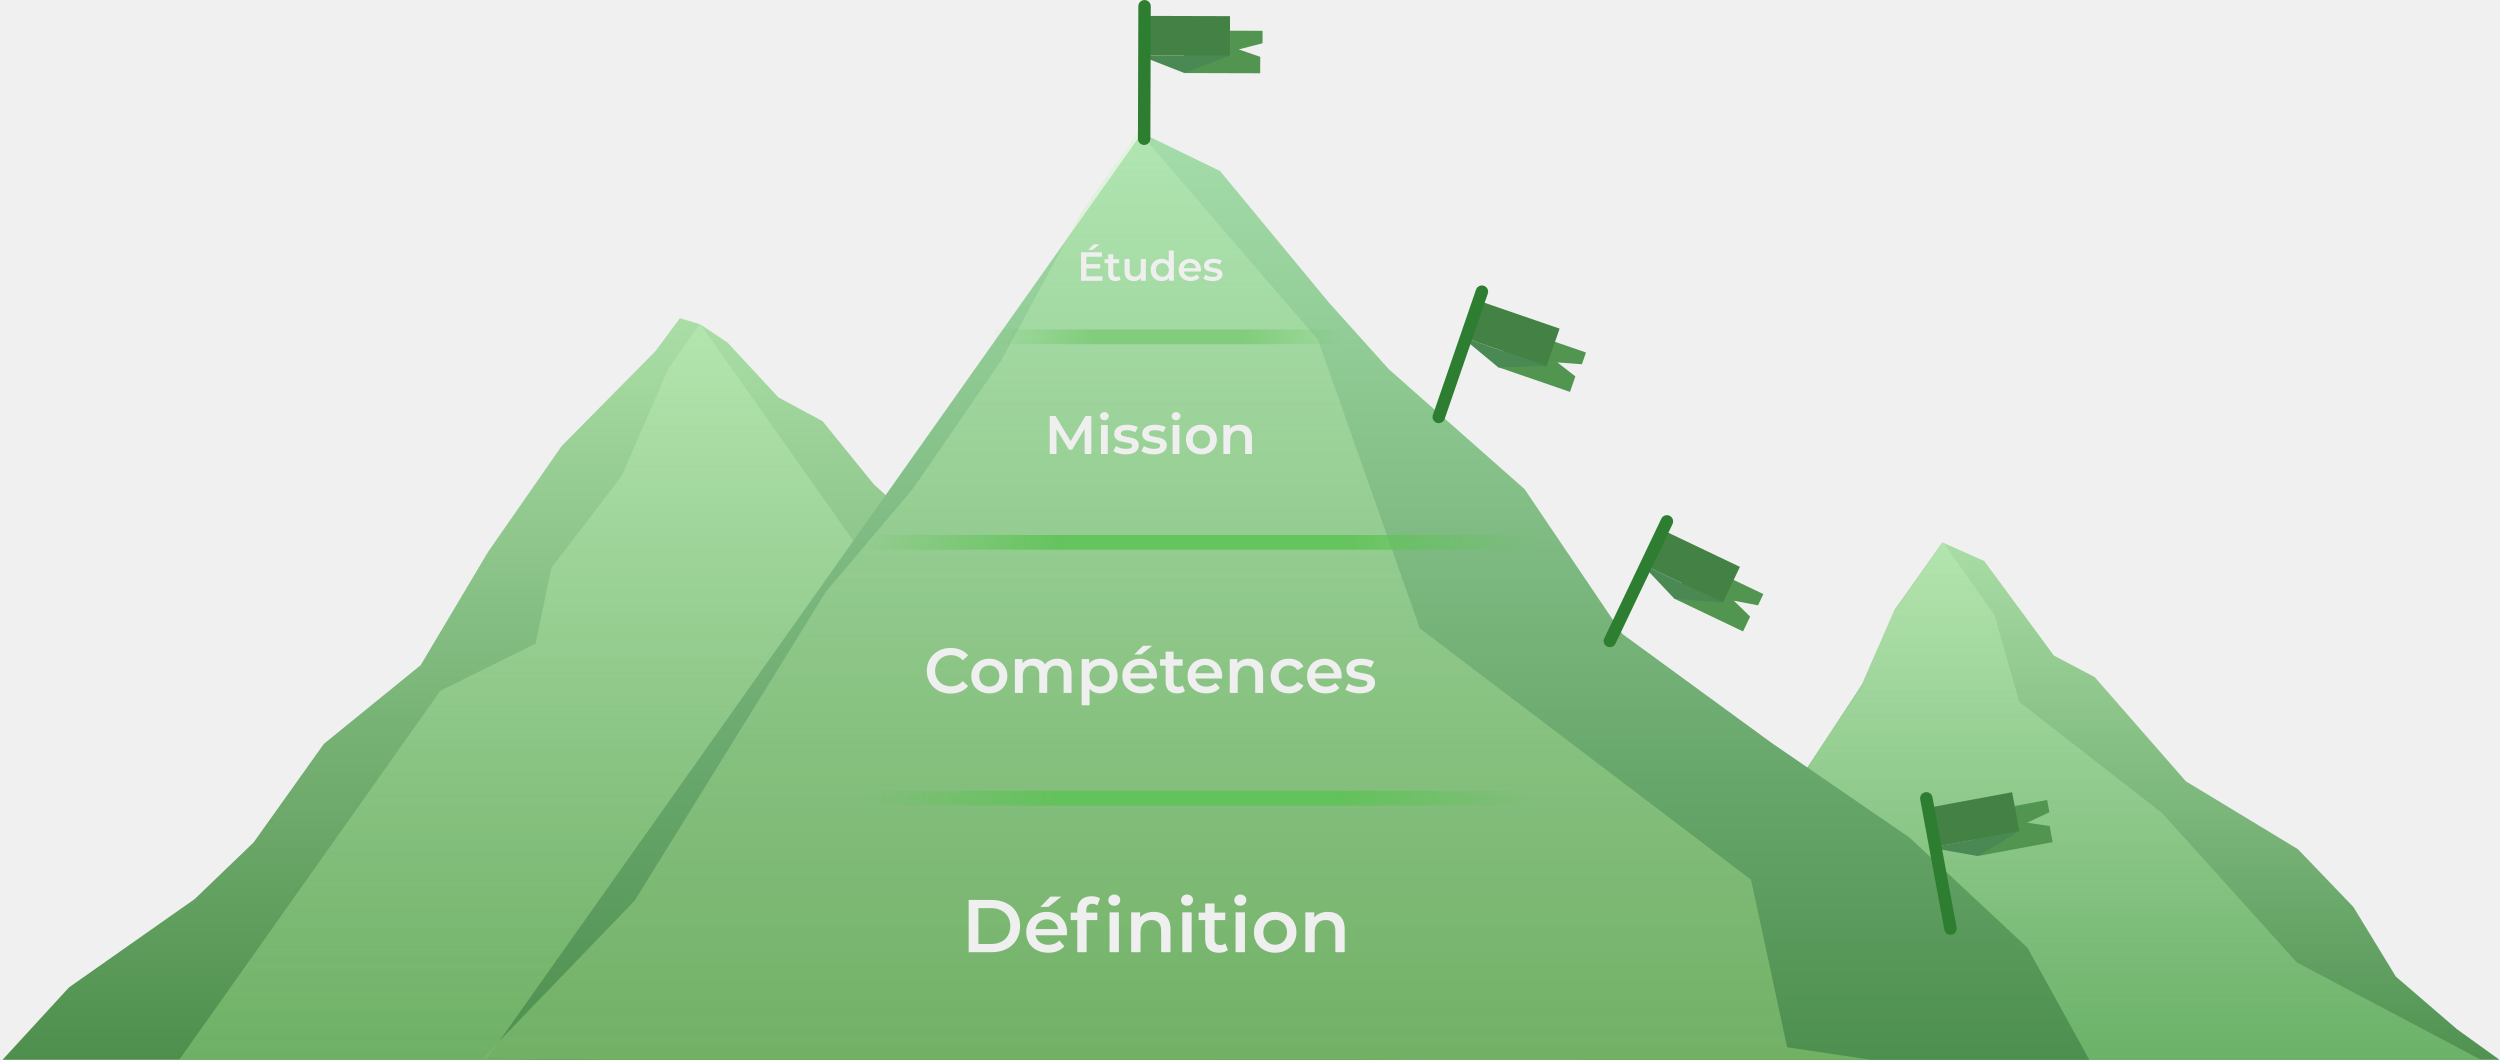
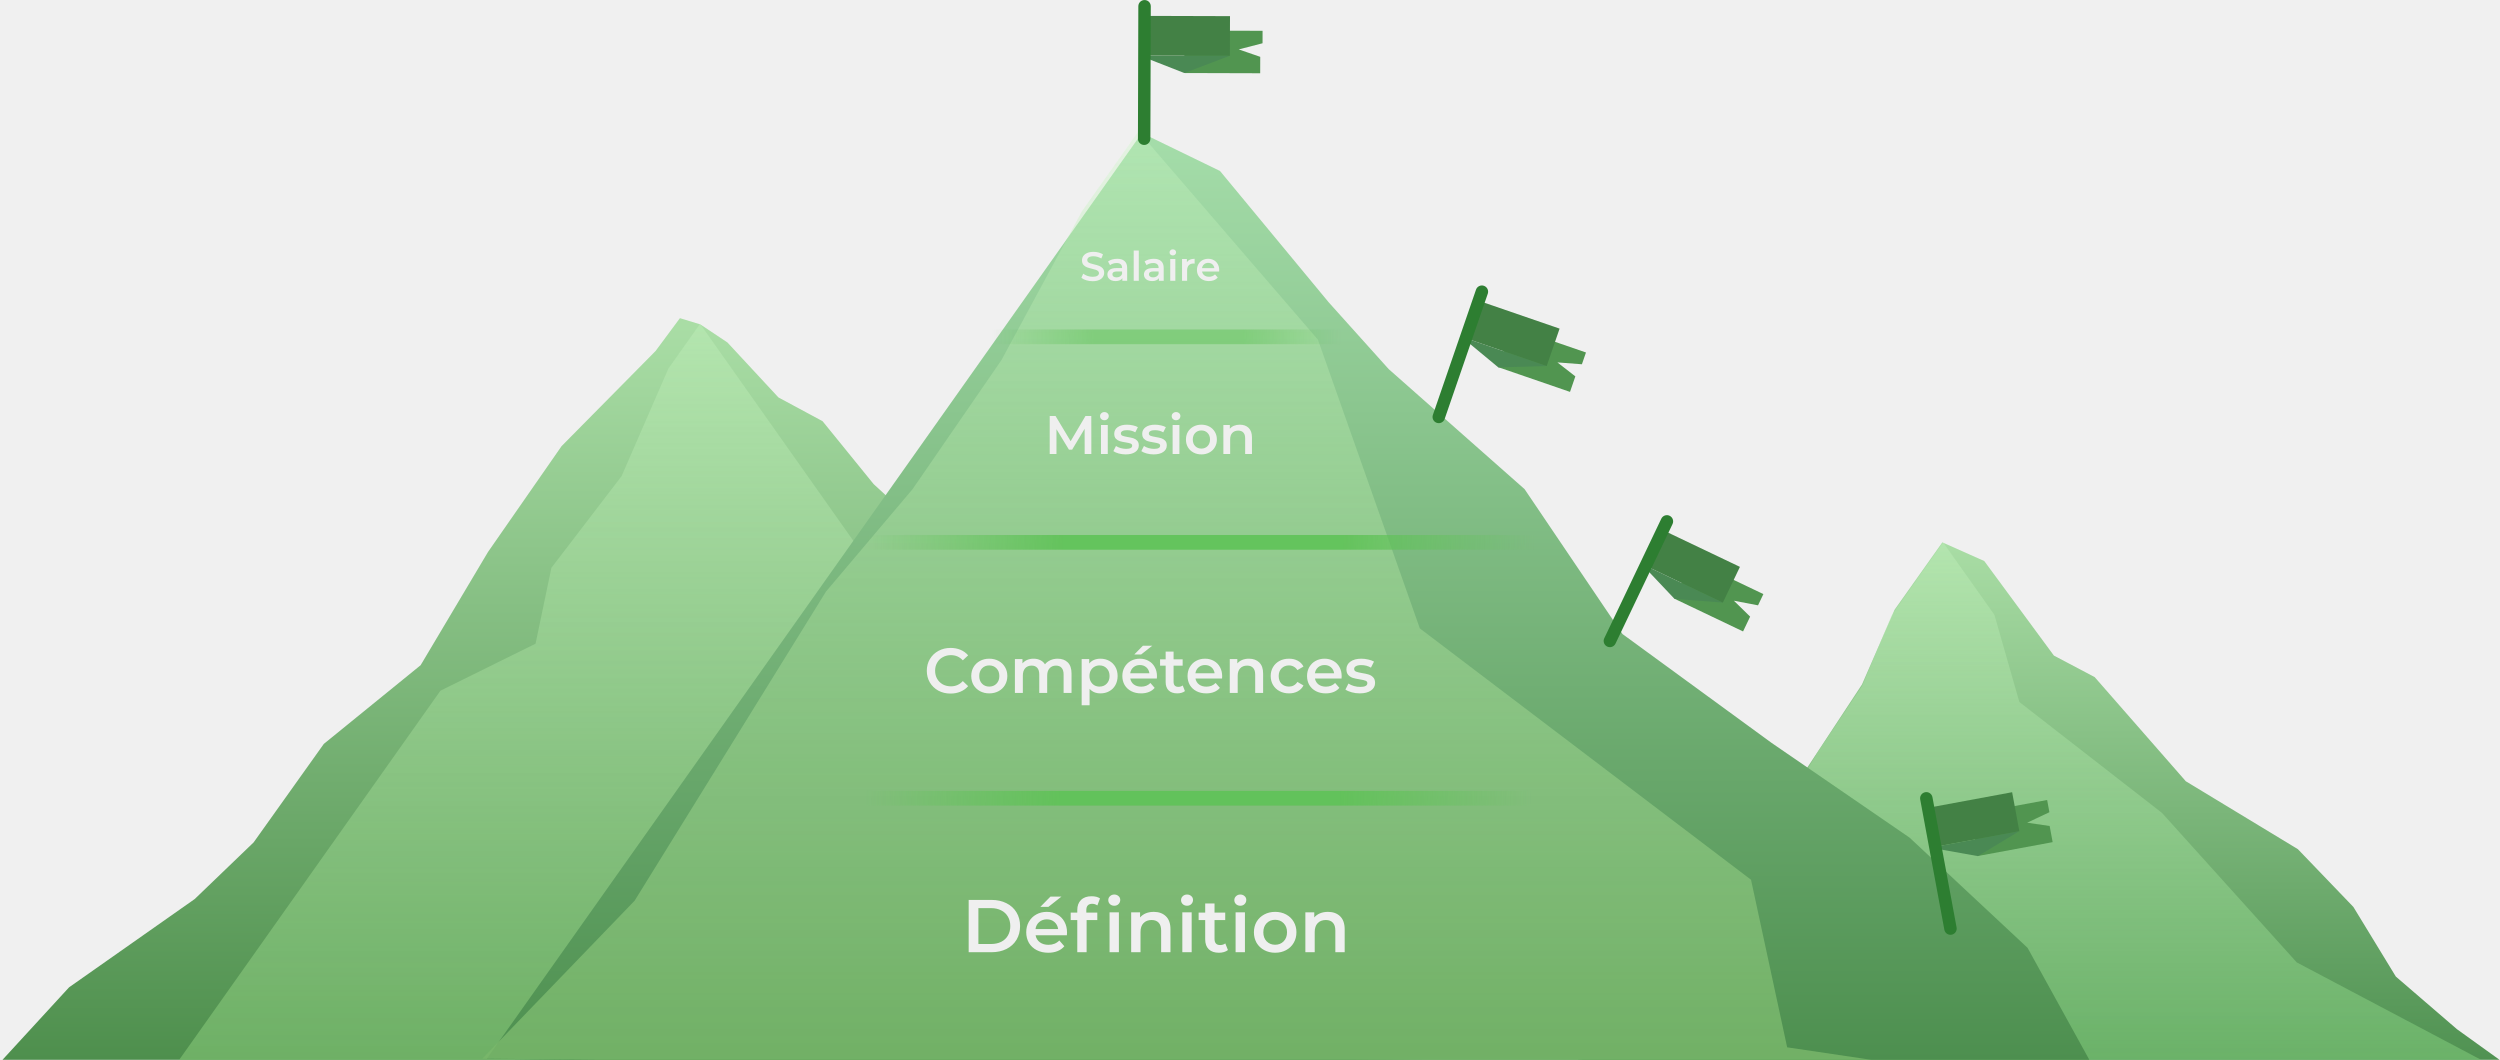
<svg xmlns="http://www.w3.org/2000/svg" width="2208" height="936" viewBox="0 0 2208 936" fill="none">
  <g clip-path="url(#clip0)">
    <path d="M1715.46 479L1752.5 495.5L1814 579L1850 598L1930.5 690L2029.5 750L2078.5 801L2116 862.5L2170 909L2228 950.711L1381 951L1441 895L1474.18 819.5L1514.5 717H1570.5L1644.5 604.5L1673.3 538.5L1715.46 479Z" fill="url(#paint0_linear)" />
    <path d="M1716.14 479L1670.8 543L1644.5 606L1604.5 665.5L1592.5 686L1381 952H2221.5L2028.5 850L1909.5 718L1783.5 620L1761.45 543L1716.14 479Z" fill="url(#paint1_linear)" />
    <path d="M618.5 286.5L642.5 302.5L687.5 351L726.5 372L771.552 427.5L1322 934.604L116 948L-6.5 945.5L61 872L172 794L224 744L286 657L371.5 587.5L431 487.5L496 394L579 310L600.5 281L618.5 286.5Z" fill="url(#paint2_linear)" />
    <path d="M618.302 286L1087 949.5L154 942L173.508 914.5L228.709 836.5L264.802 785.5L304.08 730L348.665 667L389.005 610L473 568.5L487 501.5L549 420.5L590.347 325.5L618.302 286Z" fill="url(#paint3_linear)" />
    <path d="M1008.5 117.5L1077.5 151L1173.5 267L1226.5 326L1346.5 432L1433 560L1564.5 656L1686.5 739.772L1790.75 837.136L1855.5 954.5L430 935L1008.5 117.5Z" fill="url(#paint4_linear)" />
    <path d="M1005.5 116L1164 300L1254 555L1546.5 777L1578.42 925L1733.5 948L426 935L560.5 795.5L729.5 522.5L806 432L884.5 318L955.616 186.5L1005.5 116Z" fill="url(#paint5_linear)" />
    <path d="M765.978 479H1354.85M626 705H1504" stroke="url(#paint6_linear)" stroke-opacity="0.9" stroke-width="13" />
    <line x1="876" y1="297.5" x2="1185" y2="297.5" stroke="url(#paint7_linear)" stroke-opacity="0.5" stroke-width="13" />
    <path d="M1552.69 534.634L1557.42 524.705L1495.14 495L1479 528.847L1539.47 557.691L1545.72 544.604L1531.36 530.557L1552.69 534.634Z" fill="#519550" />
    <path d="M1479 529L1449.57 497.88L1521.49 532.18L1479 529Z" fill="#4A8954" />
    <path d="M1469.91 468.802L1536.7 500.66L1521.63 532.251L1454.84 500.393L1469.91 468.802Z" fill="#438145" />
    <rect x="1469.62" y="453.152" width="11" height="128" rx="5.5" transform="rotate(25.5 1469.62 453.152)" fill="#2D7E31" />
    <path d="M1397.14 321.719L1400.73 311.318L1335.49 288.854L1323.28 324.311L1386.63 346.124L1391.35 332.414L1375.5 320.082L1397.14 321.719Z" fill="#519550" />
    <path d="M1323.33 324.489L1290.55 297.337L1365.88 323.276L1323.33 324.489Z" fill="#4A8954" />
    <path d="M1307.46 266.144L1377.43 290.236L1366.03 323.329L1296.07 299.237L1307.46 266.144Z" fill="#438145" />
    <rect x="1305.4" y="250.628" width="11" height="128" rx="5.5" transform="rotate(19 1305.4 250.628)" fill="#2D7E31" />
    <path d="M1115.08 38.208L1115.11 27.208L1046.11 27L1046 64.5L1113 64.702L1113.04 50.202L1094.06 43.645L1115.08 38.208Z" fill="#519550" />
    <path d="M1046 64.5L1006.4 49.018L1086.08 49.259L1046 64.5Z" fill="#4A8954" />
    <path d="M1012.34 14.036L1086.34 14.259L1086.24 49.259L1012.24 49.036L1012.34 14.036Z" fill="#438145" />
    <rect x="1005.39" y="0.015" width="11" height="128" rx="5.5" transform="rotate(0.172961 1005.39 0.0151367)" fill="#2D7E31" />
    <path d="M1810.03 717.363L1808.03 706.547L1740.18 719.122L1747.02 755.994L1812.9 743.784L1810.25 729.527L1790.39 726.598L1810.03 717.363Z" fill="#519550" />
    <path d="M1746.89 756.138L1704.99 748.649L1783.33 734.129L1746.89 756.138Z" fill="#4A8954" />
    <path d="M1704.35 713.171L1777.11 699.685L1783.49 734.099L1710.73 747.585L1704.35 713.171Z" fill="#438145" />
    <rect x="1694.92" y="700.681" width="11" height="128" rx="5.5" transform="rotate(-10.5 1694.92 700.681)" fill="#2D7E31" />
-     <path d="M973.702 244.076V248H954.802V222.8H973.198V226.724H959.482V233.276H971.65V237.128H959.482V244.076H973.702ZM965.89 215.816H971.182L964.918 220.748H961.03L965.89 215.816ZM989.692 246.956C989.164 247.388 988.516 247.712 987.748 247.928C987.004 248.144 986.212 248.252 985.372 248.252C983.26 248.252 981.628 247.7 980.476 246.596C979.324 245.492 978.748 243.884 978.748 241.772V232.52H975.58V228.92H978.748V224.528H983.248V228.92H988.396V232.52H983.248V241.664C983.248 242.6 983.476 243.32 983.932 243.824C984.388 244.304 985.048 244.544 985.912 244.544C986.92 244.544 987.76 244.28 988.432 243.752L989.692 246.956ZM1012.01 228.776V248H1007.72V245.552C1007 246.416 1006.1 247.088 1005.02 247.568C1003.94 248.024 1002.78 248.252 1001.53 248.252C998.961 248.252 996.933 247.544 995.445 246.128C993.981 244.688 993.249 242.564 993.249 239.756V228.776H997.749V239.144C997.749 240.872 998.133 242.168 998.901 243.032C999.693 243.872 1000.81 244.292 1002.25 244.292C1003.86 244.292 1005.13 243.8 1006.07 242.816C1007.03 241.808 1007.51 240.368 1007.51 238.496V228.776H1012.01ZM1036.73 221.288V248H1032.41V245.516C1031.66 246.428 1030.74 247.112 1029.63 247.568C1028.55 248.024 1027.35 248.252 1026.03 248.252C1024.19 248.252 1022.52 247.844 1021.03 247.028C1019.57 246.212 1018.41 245.06 1017.57 243.572C1016.73 242.06 1016.31 240.332 1016.31 238.388C1016.31 236.444 1016.73 234.728 1017.57 233.24C1018.41 231.752 1019.57 230.6 1021.03 229.784C1022.52 228.968 1024.19 228.56 1026.03 228.56C1027.31 228.56 1028.47 228.776 1029.53 229.208C1030.58 229.64 1031.48 230.288 1032.23 231.152V221.288H1036.73ZM1026.57 244.4C1027.65 244.4 1028.63 244.16 1029.49 243.68C1030.35 243.176 1031.04 242.468 1031.54 241.556C1032.05 240.644 1032.3 239.588 1032.3 238.388C1032.3 237.188 1032.05 236.132 1031.54 235.22C1031.04 234.308 1030.35 233.612 1029.49 233.132C1028.63 232.628 1027.65 232.376 1026.57 232.376C1025.49 232.376 1024.52 232.628 1023.66 233.132C1022.79 233.612 1022.11 234.308 1021.61 235.22C1021.1 236.132 1020.85 237.188 1020.85 238.388C1020.85 239.588 1021.1 240.644 1021.61 241.556C1022.11 242.468 1022.79 243.176 1023.66 243.68C1024.52 244.16 1025.49 244.4 1026.57 244.4ZM1060.68 238.496C1060.68 238.808 1060.66 239.252 1060.61 239.828H1045.53C1045.79 241.244 1046.48 242.372 1047.58 243.212C1048.71 244.028 1050.1 244.436 1051.76 244.436C1053.87 244.436 1055.61 243.74 1056.98 242.348L1059.39 245.12C1058.52 246.152 1057.43 246.932 1056.11 247.46C1054.79 247.988 1053.3 248.252 1051.65 248.252C1049.54 248.252 1047.68 247.832 1046.07 246.992C1044.46 246.152 1043.21 244.988 1042.32 243.5C1041.46 241.988 1041.03 240.284 1041.03 238.388C1041.03 236.516 1041.45 234.836 1042.29 233.348C1043.15 231.836 1044.34 230.66 1045.85 229.82C1047.36 228.98 1049.07 228.56 1050.96 228.56C1052.84 228.56 1054.5 228.98 1055.97 229.82C1057.46 230.636 1058.61 231.8 1059.42 233.312C1060.26 234.8 1060.68 236.528 1060.68 238.496ZM1050.96 232.16C1049.52 232.16 1048.3 232.592 1047.29 233.456C1046.31 234.296 1045.71 235.424 1045.49 236.84H1056.4C1056.21 235.448 1055.62 234.32 1054.64 233.456C1053.65 232.592 1052.43 232.16 1050.96 232.16ZM1070.95 248.252C1069.39 248.252 1067.86 248.048 1066.37 247.64C1064.89 247.232 1063.7 246.716 1062.81 246.092L1064.54 242.672C1065.4 243.248 1066.43 243.716 1067.63 244.076C1068.86 244.412 1070.06 244.58 1071.23 244.58C1073.92 244.58 1075.27 243.872 1075.27 242.456C1075.27 241.784 1074.92 241.316 1074.22 241.052C1073.55 240.788 1072.46 240.536 1070.95 240.296C1069.36 240.056 1068.07 239.78 1067.06 239.468C1066.07 239.156 1065.21 238.616 1064.47 237.848C1063.75 237.056 1063.39 235.964 1063.39 234.572C1063.39 232.748 1064.14 231.296 1065.65 230.216C1067.19 229.112 1069.25 228.56 1071.85 228.56C1073.17 228.56 1074.49 228.716 1075.81 229.028C1077.13 229.316 1078.21 229.712 1079.05 230.216L1077.32 233.636C1075.69 232.676 1073.85 232.196 1071.81 232.196C1070.49 232.196 1069.48 232.4 1068.79 232.808C1068.11 233.192 1067.78 233.708 1067.78 234.356C1067.78 235.076 1068.14 235.592 1068.86 235.904C1069.6 236.192 1070.74 236.468 1072.28 236.732C1073.81 236.972 1075.07 237.248 1076.06 237.56C1077.04 237.872 1077.88 238.4 1078.58 239.144C1079.3 239.888 1079.66 240.944 1079.66 242.312C1079.66 244.112 1078.88 245.552 1077.32 246.632C1075.76 247.712 1073.63 248.252 1070.95 248.252Z" fill="#EFEFEF" />
+     <path d="M965.022 248.36C963.078 248.36 961.194 248.084 959.37 247.532C957.57 246.98 956.142 246.248 955.086 245.336L956.706 241.7C957.738 242.516 958.998 243.188 960.486 243.716C961.998 244.22 963.51 244.472 965.022 244.472C966.894 244.472 968.286 244.172 969.198 243.572C970.134 242.972 970.602 242.18 970.602 241.196C970.602 240.476 970.338 239.888 969.81 239.432C969.306 238.952 968.658 238.58 967.866 238.316C967.074 238.052 965.994 237.752 964.626 237.416C962.706 236.96 961.146 236.504 959.946 236.048C958.77 235.592 957.75 234.884 956.886 233.924C956.046 232.94 955.626 231.62 955.626 229.964C955.626 228.572 955.998 227.312 956.742 226.184C957.51 225.032 958.65 224.12 960.162 223.448C961.698 222.776 963.57 222.44 965.778 222.44C967.314 222.44 968.826 222.632 970.314 223.016C971.802 223.4 973.086 223.952 974.166 224.672L972.69 228.308C971.586 227.66 970.434 227.168 969.234 226.832C968.034 226.496 966.87 226.328 965.742 226.328C963.894 226.328 962.514 226.64 961.602 227.264C960.714 227.888 960.27 228.716 960.27 229.748C960.27 230.468 960.522 231.056 961.026 231.512C961.554 231.968 962.214 232.328 963.006 232.592C963.798 232.856 964.878 233.156 966.246 233.492C968.118 233.924 969.654 234.38 970.854 234.86C972.054 235.316 973.074 236.024 973.914 236.984C974.778 237.944 975.21 239.24 975.21 240.872C975.21 242.264 974.826 243.524 974.058 244.652C973.314 245.78 972.174 246.68 970.638 247.352C969.102 248.024 967.23 248.36 965.022 248.36ZM986.763 228.56C989.595 228.56 991.755 229.244 993.243 230.612C994.755 231.956 995.511 233.996 995.511 236.732V248H991.263V245.66C990.711 246.5 989.919 247.148 988.887 247.604C987.879 248.036 986.655 248.252 985.215 248.252C983.775 248.252 982.515 248.012 981.435 247.532C980.355 247.028 979.515 246.344 978.915 245.48C978.339 244.592 978.051 243.596 978.051 242.492C978.051 240.764 978.687 239.384 979.959 238.352C981.255 237.296 983.283 236.768 986.043 236.768H991.011V236.48C991.011 235.136 990.603 234.104 989.787 233.384C988.995 232.664 987.807 232.304 986.223 232.304C985.143 232.304 984.075 232.472 983.019 232.808C981.987 233.144 981.111 233.612 980.391 234.212L978.627 230.936C979.635 230.168 980.847 229.58 982.263 229.172C983.679 228.764 985.179 228.56 986.763 228.56ZM986.151 244.976C987.279 244.976 988.275 244.724 989.139 244.22C990.027 243.692 990.651 242.948 991.011 241.988V239.756H986.367C983.775 239.756 982.479 240.608 982.479 242.312C982.479 243.128 982.803 243.776 983.451 244.256C984.099 244.736 984.999 244.976 986.151 244.976ZM1001.29 221.288H1005.79V248H1001.29V221.288ZM1019.04 228.56C1021.87 228.56 1024.03 229.244 1025.52 230.612C1027.03 231.956 1027.78 233.996 1027.78 236.732V248H1023.54V245.66C1022.98 246.5 1022.19 247.148 1021.16 247.604C1020.15 248.036 1018.93 248.252 1017.49 248.252C1016.05 248.252 1014.79 248.012 1013.71 247.532C1012.63 247.028 1011.79 246.344 1011.19 245.48C1010.61 244.592 1010.32 243.596 1010.32 242.492C1010.32 240.764 1010.96 239.384 1012.23 238.352C1013.53 237.296 1015.56 236.768 1018.32 236.768H1023.28V236.48C1023.28 235.136 1022.88 234.104 1022.06 233.384C1021.27 232.664 1020.08 232.304 1018.5 232.304C1017.42 232.304 1016.35 232.472 1015.29 232.808C1014.26 233.144 1013.38 233.612 1012.66 234.212L1010.9 230.936C1011.91 230.168 1013.12 229.58 1014.54 229.172C1015.95 228.764 1017.45 228.56 1019.04 228.56ZM1018.42 244.976C1019.55 244.976 1020.55 244.724 1021.41 244.22C1022.3 243.692 1022.92 242.948 1023.28 241.988V239.756H1018.64C1016.05 239.756 1014.75 240.608 1014.75 242.312C1014.75 243.128 1015.08 243.776 1015.72 244.256C1016.37 244.736 1017.27 244.976 1018.42 244.976ZM1033.56 228.776H1038.06V248H1033.56V228.776ZM1035.83 225.608C1035.01 225.608 1034.33 225.356 1033.78 224.852C1033.22 224.324 1032.95 223.676 1032.95 222.908C1032.95 222.14 1033.22 221.504 1033.78 221C1034.33 220.472 1035.01 220.208 1035.83 220.208C1036.64 220.208 1037.33 220.46 1037.88 220.964C1038.43 221.444 1038.71 222.056 1038.71 222.8C1038.71 223.592 1038.43 224.264 1037.88 224.816C1037.35 225.344 1036.67 225.608 1035.83 225.608ZM1048.25 231.584C1049.55 229.568 1051.83 228.56 1055.09 228.56V232.844C1054.71 232.772 1054.36 232.736 1054.05 232.736C1052.29 232.736 1050.93 233.252 1049.94 234.284C1048.96 235.292 1048.47 236.756 1048.47 238.676V248H1043.97V228.776H1048.25V231.584ZM1076.8 238.496C1076.8 238.808 1076.78 239.252 1076.73 239.828H1061.65C1061.91 241.244 1062.6 242.372 1063.7 243.212C1064.83 244.028 1066.22 244.436 1067.88 244.436C1069.99 244.436 1071.73 243.74 1073.1 242.348L1075.51 245.12C1074.64 246.152 1073.55 246.932 1072.23 247.46C1070.91 247.988 1069.42 248.252 1067.77 248.252C1065.66 248.252 1063.8 247.832 1062.19 246.992C1060.58 246.152 1059.33 244.988 1058.44 243.5C1057.58 241.988 1057.15 240.284 1057.15 238.388C1057.15 236.516 1057.57 234.836 1058.41 233.348C1059.27 231.836 1060.46 230.66 1061.97 229.82C1063.48 228.98 1065.19 228.56 1067.08 228.56C1068.96 228.56 1070.62 228.98 1072.09 229.82C1073.58 230.636 1074.73 231.8 1075.54 233.312C1076.38 234.8 1076.8 236.528 1076.8 238.496ZM1067.08 232.16C1065.64 232.16 1064.42 232.592 1063.41 233.456C1062.43 234.296 1061.83 235.424 1061.61 236.84H1072.52C1072.33 235.448 1071.74 234.32 1070.76 233.456C1069.77 232.592 1068.55 232.16 1067.08 232.16Z" fill="#EFEFEF" />
    <path d="M957.978 401L957.93 378.728L946.89 397.16H944.106L933.066 379.016V401H927.114V367.4H932.25L945.594 389.672L958.698 367.4H963.834L963.882 401H957.978ZM972.381 375.368H978.381V401H972.381V375.368ZM975.405 371.144C974.317 371.144 973.405 370.808 972.669 370.136C971.933 369.432 971.565 368.568 971.565 367.544C971.565 366.52 971.933 365.672 972.669 365C973.405 364.296 974.317 363.944 975.405 363.944C976.493 363.944 977.405 364.28 978.141 364.952C978.877 365.592 979.245 366.408 979.245 367.4C979.245 368.456 978.877 369.352 978.141 370.088C977.437 370.792 976.525 371.144 975.405 371.144ZM994.176 401.336C992.096 401.336 990.064 401.064 988.08 400.52C986.096 399.976 984.512 399.288 983.328 398.456L985.632 393.896C986.784 394.664 988.16 395.288 989.76 395.768C991.392 396.216 992.992 396.44 994.56 396.44C998.144 396.44 999.936 395.496 999.936 393.608C999.936 392.712 999.472 392.088 998.544 391.736C997.648 391.384 996.192 391.048 994.176 390.728C992.064 390.408 990.336 390.04 988.992 389.624C987.68 389.208 986.528 388.488 985.536 387.464C984.576 386.408 984.096 384.952 984.096 383.096C984.096 380.664 985.104 378.728 987.12 377.288C989.168 375.816 991.92 375.08 995.376 375.08C997.136 375.08 998.896 375.288 1000.66 375.704C1002.42 376.088 1003.86 376.616 1004.98 377.288L1002.67 381.848C1000.5 380.568 998.048 379.928 995.328 379.928C993.568 379.928 992.224 380.2 991.296 380.744C990.4 381.256 989.952 381.944 989.952 382.808C989.952 383.768 990.432 384.456 991.392 384.872C992.384 385.256 993.904 385.624 995.952 385.976C998 386.296 999.68 386.664 1000.99 387.08C1002.3 387.496 1003.42 388.2 1004.35 389.192C1005.31 390.184 1005.79 391.592 1005.79 393.416C1005.79 395.816 1004.75 397.736 1002.67 399.176C1000.59 400.616 997.76 401.336 994.176 401.336ZM1018.88 401.336C1016.8 401.336 1014.77 401.064 1012.78 400.52C1010.8 399.976 1009.22 399.288 1008.03 398.456L1010.34 393.896C1011.49 394.664 1012.86 395.288 1014.46 395.768C1016.1 396.216 1017.7 396.44 1019.26 396.44C1022.85 396.44 1024.64 395.496 1024.64 393.608C1024.64 392.712 1024.18 392.088 1023.25 391.736C1022.35 391.384 1020.9 391.048 1018.88 390.728C1016.77 390.408 1015.04 390.04 1013.7 389.624C1012.38 389.208 1011.23 388.488 1010.24 387.464C1009.28 386.408 1008.8 384.952 1008.8 383.096C1008.8 380.664 1009.81 378.728 1011.82 377.288C1013.87 375.816 1016.62 375.08 1020.08 375.08C1021.84 375.08 1023.6 375.288 1025.36 375.704C1027.12 376.088 1028.56 376.616 1029.68 377.288L1027.38 381.848C1025.2 380.568 1022.75 379.928 1020.03 379.928C1018.27 379.928 1016.93 380.2 1016 380.744C1015.1 381.256 1014.66 381.944 1014.66 382.808C1014.66 383.768 1015.14 384.456 1016.1 384.872C1017.09 385.256 1018.61 385.624 1020.66 385.976C1022.7 386.296 1024.38 386.664 1025.7 387.08C1027.01 387.496 1028.13 388.2 1029.06 389.192C1030.02 390.184 1030.5 391.592 1030.5 393.416C1030.5 395.816 1029.46 397.736 1027.38 399.176C1025.3 400.616 1022.46 401.336 1018.88 401.336ZM1035.66 375.368H1041.66V401H1035.66V375.368ZM1038.69 371.144C1037.6 371.144 1036.69 370.808 1035.95 370.136C1035.21 369.432 1034.85 368.568 1034.85 367.544C1034.85 366.52 1035.21 365.672 1035.95 365C1036.69 364.296 1037.6 363.944 1038.69 363.944C1039.77 363.944 1040.69 364.28 1041.42 364.952C1042.16 365.592 1042.53 366.408 1042.53 367.4C1042.53 368.456 1042.16 369.352 1041.42 370.088C1040.72 370.792 1039.81 371.144 1038.69 371.144ZM1061.06 401.336C1058.47 401.336 1056.13 400.776 1054.05 399.656C1051.97 398.536 1050.34 396.984 1049.15 395C1048 392.984 1047.43 390.712 1047.43 388.184C1047.43 385.656 1048 383.4 1049.15 381.416C1050.34 379.432 1051.97 377.88 1054.05 376.76C1056.13 375.64 1058.47 375.08 1061.06 375.08C1063.68 375.08 1066.03 375.64 1068.11 376.76C1070.19 377.88 1071.81 379.432 1072.96 381.416C1074.15 383.4 1074.74 385.656 1074.74 388.184C1074.74 390.712 1074.15 392.984 1072.96 395C1071.81 396.984 1070.19 398.536 1068.11 399.656C1066.03 400.776 1063.68 401.336 1061.06 401.336ZM1061.06 396.2C1063.27 396.2 1065.09 395.464 1066.53 393.992C1067.97 392.52 1068.69 390.584 1068.69 388.184C1068.69 385.784 1067.97 383.848 1066.53 382.376C1065.09 380.904 1063.27 380.168 1061.06 380.168C1058.85 380.168 1057.03 380.904 1055.59 382.376C1054.18 383.848 1053.47 385.784 1053.47 388.184C1053.47 390.584 1054.18 392.52 1055.59 393.992C1057.03 395.464 1058.85 396.2 1061.06 396.2ZM1095.02 375.08C1098.25 375.08 1100.84 376.024 1102.8 377.912C1104.75 379.8 1105.72 382.6 1105.72 386.312V401H1099.72V387.08C1099.72 384.84 1099.2 383.16 1098.14 382.04C1097.08 380.888 1095.58 380.312 1093.63 380.312C1091.42 380.312 1089.68 380.984 1088.4 382.328C1087.12 383.64 1086.48 385.544 1086.48 388.04V401H1080.48V375.368H1086.19V378.68C1087.18 377.496 1088.43 376.6 1089.93 375.992C1091.44 375.384 1093.13 375.08 1095.02 375.08Z" fill="#EFEFEF" />
    <path d="M839.498 612.56C835.541 612.56 831.957 611.701 828.746 609.984C825.573 608.229 823.071 605.821 821.242 602.76C819.45 599.699 818.554 596.245 818.554 592.4C818.554 588.555 819.469 585.101 821.298 582.04C823.127 578.979 825.629 576.589 828.802 574.872C832.013 573.117 835.597 572.24 839.554 572.24C842.765 572.24 845.695 572.8 848.346 573.92C850.997 575.04 853.237 576.664 855.066 578.792L850.362 583.216C847.525 580.155 844.034 578.624 839.89 578.624C837.202 578.624 834.794 579.221 832.666 580.416C830.538 581.573 828.877 583.197 827.682 585.288C826.487 587.379 825.89 589.749 825.89 592.4C825.89 595.051 826.487 597.421 827.682 599.512C828.877 601.603 830.538 603.245 832.666 604.44C834.794 605.597 837.202 606.176 839.89 606.176C844.034 606.176 847.525 604.627 850.362 601.528L855.066 606.008C853.237 608.136 850.978 609.76 848.29 610.88C845.639 612 842.709 612.56 839.498 612.56ZM873.716 612.392C870.692 612.392 867.966 611.739 865.54 610.432C863.113 609.125 861.209 607.315 859.828 605C858.484 602.648 857.812 599.997 857.812 597.048C857.812 594.099 858.484 591.467 859.828 589.152C861.209 586.837 863.113 585.027 865.54 583.72C867.966 582.413 870.692 581.76 873.716 581.76C876.777 581.76 879.521 582.413 881.948 583.72C884.374 585.027 886.26 586.837 887.604 589.152C888.985 591.467 889.676 594.099 889.676 597.048C889.676 599.997 888.985 602.648 887.604 605C886.26 607.315 884.374 609.125 881.948 610.432C879.521 611.739 876.777 612.392 873.716 612.392ZM873.716 606.4C876.292 606.4 878.42 605.541 880.1 603.824C881.78 602.107 882.62 599.848 882.62 597.048C882.62 594.248 881.78 591.989 880.1 590.272C878.42 588.555 876.292 587.696 873.716 587.696C871.14 587.696 869.012 588.555 867.332 590.272C865.689 591.989 864.868 594.248 864.868 597.048C864.868 599.848 865.689 602.107 867.332 603.824C869.012 605.541 871.14 606.4 873.716 606.4ZM934.113 581.76C937.884 581.76 940.871 582.861 943.073 585.064C945.276 587.229 946.377 590.496 946.377 594.864V612H939.377V595.76C939.377 593.147 938.799 591.187 937.641 589.88C936.484 588.536 934.823 587.864 932.657 587.864C930.305 587.864 928.42 588.648 927.001 590.216C925.583 591.747 924.873 593.949 924.873 596.824V612H917.873V595.76C917.873 593.147 917.295 591.187 916.137 589.88C914.98 588.536 913.319 587.864 911.153 587.864C908.764 587.864 906.86 588.629 905.441 590.16C904.06 591.691 903.369 593.912 903.369 596.824V612H896.369V582.096H903.033V585.904C904.153 584.56 905.553 583.533 907.233 582.824C908.913 582.115 910.78 581.76 912.833 581.76C915.073 581.76 917.052 582.189 918.769 583.048C920.524 583.869 921.905 585.101 922.913 586.744C924.145 585.176 925.732 583.963 927.673 583.104C929.615 582.208 931.761 581.76 934.113 581.76ZM971.898 581.76C974.81 581.76 977.405 582.395 979.682 583.664C981.997 584.933 983.808 586.725 985.114 589.04C986.421 591.355 987.074 594.024 987.074 597.048C987.074 600.072 986.421 602.76 985.114 605.112C983.808 607.427 981.997 609.219 979.682 610.488C977.405 611.757 974.81 612.392 971.898 612.392C967.866 612.392 964.674 611.048 962.322 608.36V622.864H955.322V582.096H961.986V586.016C963.144 584.597 964.562 583.533 966.242 582.824C967.96 582.115 969.845 581.76 971.898 581.76ZM971.114 606.4C973.69 606.4 975.8 605.541 977.442 603.824C979.122 602.107 979.962 599.848 979.962 597.048C979.962 594.248 979.122 591.989 977.442 590.272C975.8 588.555 973.69 587.696 971.114 587.696C969.434 587.696 967.922 588.088 966.578 588.872C965.234 589.619 964.17 590.701 963.386 592.12C962.602 593.539 962.21 595.181 962.21 597.048C962.21 598.915 962.602 600.557 963.386 601.976C964.17 603.395 965.234 604.496 966.578 605.28C967.922 606.027 969.434 606.4 971.114 606.4ZM1021.83 597.216C1021.83 597.701 1021.79 598.392 1021.71 599.288H998.249C998.66 601.491 999.724 603.245 1001.44 604.552C1003.2 605.821 1005.36 606.456 1007.94 606.456C1011.22 606.456 1013.93 605.373 1016.06 603.208L1019.81 607.52C1018.47 609.125 1016.77 610.339 1014.71 611.16C1012.66 611.981 1010.35 612.392 1007.77 612.392C1004.48 612.392 1001.59 611.739 999.089 610.432C996.588 609.125 994.646 607.315 993.265 605C991.921 602.648 991.249 599.997 991.249 597.048C991.249 594.136 991.902 591.523 993.209 589.208C994.553 586.856 996.401 585.027 998.753 583.72C1001.11 582.413 1003.76 581.76 1006.71 581.76C1009.62 581.76 1012.21 582.413 1014.49 583.72C1016.8 584.989 1018.6 586.8 1019.87 589.152C1021.17 591.467 1021.83 594.155 1021.83 597.216ZM1006.71 587.36C1004.47 587.36 1002.56 588.032 1000.99 589.376C999.462 590.683 998.529 592.437 998.193 594.64H1015.16C1014.86 592.475 1013.95 590.72 1012.42 589.376C1010.89 588.032 1008.98 587.36 1006.71 587.36ZM1009.39 570.336H1017.63L1007.88 578.008H1001.83L1009.39 570.336ZM1046.53 610.376C1045.7 611.048 1044.7 611.552 1043.5 611.888C1042.34 612.224 1041.11 612.392 1039.81 612.392C1036.52 612.392 1033.98 611.533 1032.19 609.816C1030.4 608.099 1029.5 605.597 1029.5 602.312V587.92H1024.57V582.32H1029.5V575.488H1036.5V582.32H1044.51V587.92H1036.5V602.144C1036.5 603.6 1036.86 604.72 1037.57 605.504C1038.27 606.251 1039.3 606.624 1040.65 606.624C1042.21 606.624 1043.52 606.213 1044.57 605.392L1046.53 610.376ZM1079.41 597.216C1079.41 597.701 1079.37 598.392 1079.3 599.288H1055.84C1056.25 601.491 1057.31 603.245 1059.03 604.552C1060.78 605.821 1062.95 606.456 1065.52 606.456C1068.81 606.456 1071.52 605.373 1073.64 603.208L1077.4 607.52C1076.05 609.125 1074.35 610.339 1072.3 611.16C1070.25 611.981 1067.93 612.392 1065.36 612.392C1062.07 612.392 1059.18 611.739 1056.68 610.432C1054.17 609.125 1052.23 607.315 1050.85 605C1049.51 602.648 1048.84 599.997 1048.84 597.048C1048.84 594.136 1049.49 591.523 1050.8 589.208C1052.14 586.856 1053.99 585.027 1056.34 583.72C1058.69 582.413 1061.34 581.76 1064.29 581.76C1067.2 581.76 1069.8 582.413 1072.08 583.72C1074.39 584.989 1076.18 586.8 1077.45 589.152C1078.76 591.467 1079.41 594.155 1079.41 597.216ZM1064.29 587.36C1062.05 587.36 1060.15 588.032 1058.58 589.376C1057.05 590.683 1056.12 592.437 1055.78 594.64H1072.75C1072.45 592.475 1071.53 590.72 1070 589.376C1068.47 588.032 1066.57 587.36 1064.29 587.36ZM1103.1 581.76C1106.87 581.76 1109.9 582.861 1112.17 585.064C1114.45 587.267 1115.59 590.533 1115.59 594.864V612H1108.59V595.76C1108.59 593.147 1107.97 591.187 1106.74 589.88C1105.51 588.536 1103.76 587.864 1101.48 587.864C1098.9 587.864 1096.87 588.648 1095.37 590.216C1093.88 591.747 1093.13 593.968 1093.13 596.88V612H1086.13V582.096H1092.8V585.96C1093.96 584.579 1095.41 583.533 1097.17 582.824C1098.92 582.115 1100.9 581.76 1103.1 581.76ZM1138.46 612.392C1135.37 612.392 1132.58 611.739 1130.12 610.432C1127.66 609.125 1125.73 607.315 1124.35 605C1122.97 602.648 1122.28 599.997 1122.28 597.048C1122.28 594.099 1122.97 591.467 1124.35 589.152C1125.73 586.837 1127.64 585.027 1130.06 583.72C1132.53 582.413 1135.33 581.76 1138.46 581.76C1141.41 581.76 1143.99 582.357 1146.19 583.552C1148.43 584.747 1150.11 586.464 1151.23 588.704L1145.86 591.84C1145 590.459 1143.92 589.432 1142.61 588.76C1141.34 588.051 1139.94 587.696 1138.41 587.696C1135.8 587.696 1133.63 588.555 1131.91 590.272C1130.2 591.952 1129.34 594.211 1129.34 597.048C1129.34 599.885 1130.18 602.163 1131.86 603.88C1133.57 605.56 1135.76 606.4 1138.41 606.4C1139.94 606.4 1141.34 606.064 1142.61 605.392C1143.92 604.683 1145 603.637 1145.86 602.256L1151.23 605.392C1150.08 607.632 1148.38 609.368 1146.14 610.6C1143.93 611.795 1141.38 612.392 1138.46 612.392ZM1184.96 597.216C1184.96 597.701 1184.92 598.392 1184.85 599.288H1161.38C1161.79 601.491 1162.86 603.245 1164.57 604.552C1166.33 605.821 1168.49 606.456 1171.07 606.456C1174.36 606.456 1177.06 605.373 1179.19 603.208L1182.94 607.52C1181.6 609.125 1179.9 610.339 1177.85 611.16C1175.79 611.981 1173.48 612.392 1170.9 612.392C1167.62 612.392 1164.72 611.739 1162.22 610.432C1159.72 609.125 1157.78 607.315 1156.4 605C1155.05 602.648 1154.38 599.997 1154.38 597.048C1154.38 594.136 1155.04 591.523 1156.34 589.208C1157.69 586.856 1159.53 585.027 1161.89 583.72C1164.24 582.413 1166.89 581.76 1169.84 581.76C1172.75 581.76 1175.34 582.413 1177.62 583.72C1179.94 584.989 1181.73 586.8 1183 589.152C1184.3 591.467 1184.96 594.155 1184.96 597.216ZM1169.84 587.36C1167.6 587.36 1165.69 588.032 1164.13 589.376C1162.6 590.683 1161.66 592.437 1161.33 594.64H1178.29C1178 592.475 1177.08 590.72 1175.55 589.376C1174.02 588.032 1172.12 587.36 1169.84 587.36ZM1200.92 612.392C1198.5 612.392 1196.12 612.075 1193.81 611.44C1191.5 610.805 1189.65 610.003 1188.27 609.032L1190.95 603.712C1192.3 604.608 1193.9 605.336 1195.77 605.896C1197.67 606.419 1199.54 606.68 1201.37 606.68C1205.55 606.68 1207.64 605.579 1207.64 603.376C1207.64 602.331 1207.1 601.603 1206.02 601.192C1204.97 600.781 1203.27 600.389 1200.92 600.016C1198.46 599.643 1196.44 599.213 1194.87 598.728C1193.34 598.243 1192 597.403 1190.84 596.208C1189.72 594.976 1189.16 593.277 1189.16 591.112C1189.16 588.275 1190.34 586.016 1192.69 584.336C1195.08 582.619 1198.29 581.76 1202.32 581.76C1204.38 581.76 1206.43 582.003 1208.48 582.488C1210.54 582.936 1212.22 583.552 1213.52 584.336L1210.83 589.656C1208.3 588.163 1205.44 587.416 1202.27 587.416C1200.21 587.416 1198.64 587.733 1197.56 588.368C1196.52 588.965 1195.99 589.768 1195.99 590.776C1195.99 591.896 1196.55 592.699 1197.67 593.184C1198.83 593.632 1200.6 594.061 1202.99 594.472C1205.38 594.845 1207.34 595.275 1208.87 595.76C1210.4 596.245 1211.71 597.067 1212.79 598.224C1213.91 599.381 1214.47 601.024 1214.47 603.152C1214.47 605.952 1213.26 608.192 1210.83 609.872C1208.41 611.552 1205.1 612.392 1200.92 612.392Z" fill="#EFEFEF" />
    <path d="M855.533 794.8H875.729C880.657 794.8 885.035 795.768 888.863 797.704C892.691 799.596 895.661 802.302 897.773 805.822C899.885 809.298 900.941 813.324 900.941 817.9C900.941 822.476 899.885 826.524 897.773 830.044C895.661 833.52 892.691 836.226 888.863 838.162C885.035 840.054 880.657 841 875.729 841H855.533V794.8ZM875.333 833.74C878.721 833.74 881.691 833.102 884.243 831.826C886.839 830.506 888.819 828.658 890.183 826.282C891.591 823.862 892.295 821.068 892.295 817.9C892.295 814.732 891.591 811.96 890.183 809.584C888.819 807.164 886.839 805.316 884.243 804.04C881.691 802.72 878.721 802.06 875.333 802.06H864.113V833.74H875.333ZM942.4 823.576C942.4 824.148 942.356 824.962 942.268 826.018H914.614C915.098 828.614 916.352 830.682 918.376 832.222C920.444 833.718 922.996 834.466 926.032 834.466C929.904 834.466 933.094 833.19 935.602 830.638L940.024 835.72C938.44 837.612 936.438 839.042 934.018 840.01C931.598 840.978 928.87 841.462 925.834 841.462C921.962 841.462 918.552 840.692 915.604 839.152C912.656 837.612 910.368 835.478 908.74 832.75C907.156 829.978 906.364 826.854 906.364 823.378C906.364 819.946 907.134 816.866 908.674 814.138C910.258 811.366 912.436 809.21 915.208 807.67C917.98 806.13 921.104 805.36 924.58 805.36C928.012 805.36 931.07 806.13 933.754 807.67C936.482 809.166 938.594 811.3 940.09 814.072C941.63 816.8 942.4 819.968 942.4 823.576ZM924.58 811.96C921.94 811.96 919.696 812.752 917.848 814.336C916.044 815.876 914.944 817.944 914.548 820.54H934.546C934.194 817.988 933.116 815.92 931.312 814.336C929.508 812.752 927.264 811.96 924.58 811.96ZM927.748 791.896H937.45L925.966 800.938H918.838L927.748 791.896ZM964.647 798.232C961.171 798.232 959.433 800.124 959.433 803.908V806.02H969.135V812.62H959.697V841H951.447V812.62H945.639V806.02H951.447V803.776C951.447 799.992 952.547 797.022 954.747 794.866C956.947 792.666 960.049 791.566 964.053 791.566C967.221 791.566 969.707 792.204 971.511 793.48L969.201 799.684C967.793 798.716 966.275 798.232 964.647 798.232ZM979.959 805.756H988.209V841H979.959V805.756ZM984.117 799.948C982.621 799.948 981.367 799.486 980.355 798.562C979.343 797.594 978.837 796.406 978.837 794.998C978.837 793.59 979.343 792.424 980.355 791.5C981.367 790.532 982.621 790.048 984.117 790.048C985.613 790.048 986.867 790.51 987.879 791.434C988.891 792.314 989.397 793.436 989.397 794.8C989.397 796.252 988.891 797.484 987.879 798.496C986.911 799.464 985.657 799.948 984.117 799.948ZM1019.05 805.36C1023.49 805.36 1027.06 806.658 1029.74 809.254C1032.43 811.85 1033.77 815.7 1033.77 820.804V841H1025.52V821.86C1025.52 818.78 1024.79 816.47 1023.34 814.93C1021.89 813.346 1019.82 812.554 1017.14 812.554C1014.1 812.554 1011.7 813.478 1009.94 815.326C1008.18 817.13 1007.3 819.748 1007.3 823.18V841H999.052V805.756H1006.91V810.31C1008.27 808.682 1009.99 807.45 1012.05 806.614C1014.12 805.778 1016.45 805.36 1019.05 805.36ZM1044.23 805.756H1052.48V841H1044.23V805.756ZM1048.39 799.948C1046.9 799.948 1045.64 799.486 1044.63 798.562C1043.62 797.594 1043.11 796.406 1043.11 794.998C1043.11 793.59 1043.62 792.424 1044.63 791.5C1045.64 790.532 1046.9 790.048 1048.39 790.048C1049.89 790.048 1051.14 790.51 1052.15 791.434C1053.17 792.314 1053.67 793.436 1053.67 794.8C1053.67 796.252 1053.17 797.484 1052.15 798.496C1051.19 799.464 1049.93 799.948 1048.39 799.948ZM1084.5 839.086C1083.53 839.878 1082.34 840.472 1080.93 840.868C1079.57 841.264 1078.12 841.462 1076.58 841.462C1072.71 841.462 1069.71 840.45 1067.6 838.426C1065.49 836.402 1064.43 833.454 1064.43 829.582V812.62H1058.63V806.02H1064.43V797.968H1072.68V806.02H1082.12V812.62H1072.68V829.384C1072.68 831.1 1073.1 832.42 1073.94 833.344C1074.77 834.224 1075.98 834.664 1077.57 834.664C1079.42 834.664 1080.96 834.18 1082.19 833.212L1084.5 839.086ZM1091.28 805.756H1099.53V841H1091.28V805.756ZM1095.44 799.948C1093.95 799.948 1092.69 799.486 1091.68 798.562C1090.67 797.594 1090.16 796.406 1090.16 794.998C1090.16 793.59 1090.67 792.424 1091.68 791.5C1092.69 790.532 1093.95 790.048 1095.44 790.048C1096.94 790.048 1098.19 790.51 1099.2 791.434C1100.22 792.314 1100.72 793.436 1100.72 794.8C1100.72 796.252 1100.22 797.484 1099.2 798.496C1098.24 799.464 1096.98 799.948 1095.44 799.948ZM1126.2 841.462C1122.64 841.462 1119.43 840.692 1116.57 839.152C1113.71 837.612 1111.46 835.478 1109.83 832.75C1108.25 829.978 1107.46 826.854 1107.46 823.378C1107.46 819.902 1108.25 816.8 1109.83 814.072C1111.46 811.344 1113.71 809.21 1116.57 807.67C1119.43 806.13 1122.64 805.36 1126.2 805.36C1129.81 805.36 1133.04 806.13 1135.9 807.67C1138.76 809.21 1140.99 811.344 1142.57 814.072C1144.2 816.8 1145.01 819.902 1145.01 823.378C1145.01 826.854 1144.2 829.978 1142.57 832.75C1140.99 835.478 1138.76 837.612 1135.9 839.152C1133.04 840.692 1129.81 841.462 1126.2 841.462ZM1126.2 834.4C1129.24 834.4 1131.75 833.388 1133.73 831.364C1135.71 829.34 1136.7 826.678 1136.7 823.378C1136.7 820.078 1135.71 817.416 1133.73 815.392C1131.75 813.368 1129.24 812.356 1126.2 812.356C1123.17 812.356 1120.66 813.368 1118.68 815.392C1116.74 817.416 1115.77 820.078 1115.77 823.378C1115.77 826.678 1116.74 829.34 1118.68 831.364C1120.66 833.388 1123.17 834.4 1126.2 834.4ZM1172.9 805.36C1177.34 805.36 1180.91 806.658 1183.59 809.254C1186.28 811.85 1187.62 815.7 1187.62 820.804V841H1179.37V821.86C1179.37 818.78 1178.64 816.47 1177.19 814.93C1175.74 813.346 1173.67 812.554 1170.99 812.554C1167.95 812.554 1165.55 813.478 1163.79 815.326C1162.03 817.13 1161.15 819.748 1161.15 823.18V841H1152.9V805.756H1160.76V810.31C1162.12 808.682 1163.84 807.45 1165.9 806.614C1167.97 805.778 1170.3 805.36 1172.9 805.36Z" fill="#EFEFEF" />
  </g>
  <defs>
    <linearGradient id="paint0_linear" x1="1804.36" y1="479" x2="1804.36" y2="951.866" gradientUnits="userSpaceOnUse">
      <stop stop-color="#A9DDA5" />
      <stop offset="1" stop-color="#4D8F4F" />
    </linearGradient>
    <linearGradient id="paint1_linear" x1="1716.14" y1="479" x2="1716.14" y2="1110.82" gradientUnits="userSpaceOnUse">
      <stop stop-color="#CAF7C3" stop-opacity="0.31" />
      <stop offset="1" stop-color="#4FA24D" />
    </linearGradient>
    <linearGradient id="paint2_linear" x1="742.302" y1="288" x2="742.302" y2="936.187" gradientUnits="userSpaceOnUse">
      <stop stop-color="#A9DDA5" />
      <stop offset="1" stop-color="#4E8F4D" />
    </linearGradient>
    <linearGradient id="paint3_linear" x1="618.302" y1="286" x2="618.302" y2="1152.92" gradientUnits="userSpaceOnUse">
      <stop stop-color="#CAF7C3" stop-opacity="0.31" />
      <stop offset="1" stop-color="#59A24D" />
    </linearGradient>
    <linearGradient id="paint4_linear" x1="1162.25" y1="117.5" x2="1162.25" y2="936.5" gradientUnits="userSpaceOnUse">
      <stop stop-color="#A5DDAA" />
      <stop offset="1" stop-color="#4D8F4F" />
    </linearGradient>
    <linearGradient id="paint5_linear" x1="1005.5" y1="116" x2="1005.5" y2="1210" gradientUnits="userSpaceOnUse">
      <stop stop-color="#CAF7C3" stop-opacity="0.31" />
      <stop offset="1" stop-color="#5EA24D" />
    </linearGradient>
    <linearGradient id="paint6_linear" x1="1354.79" y1="488.449" x2="766.03" y2="481.287" gradientUnits="userSpaceOnUse">
      <stop stop-color="#5FC257" stop-opacity="0" />
      <stop offset="0.286" stop-color="#5FC257" />
      <stop offset="0.707" stop-color="#5FC257" />
      <stop offset="1" stop-color="#5FC257" stop-opacity="0" />
    </linearGradient>
    <linearGradient id="paint7_linear" x1="1184.97" y1="306.999" x2="875.993" y2="305.027" gradientUnits="userSpaceOnUse">
      <stop stop-color="#5FC257" stop-opacity="0" />
      <stop offset="0.281" stop-color="#5FC257" />
      <stop offset="0.707" stop-color="#5FC257" />
      <stop offset="1" stop-color="#5FC257" stop-opacity="0" />
    </linearGradient>
    <clipPath id="clip0">
      <rect width="2208" height="936" fill="white" />
    </clipPath>
  </defs>
</svg>
